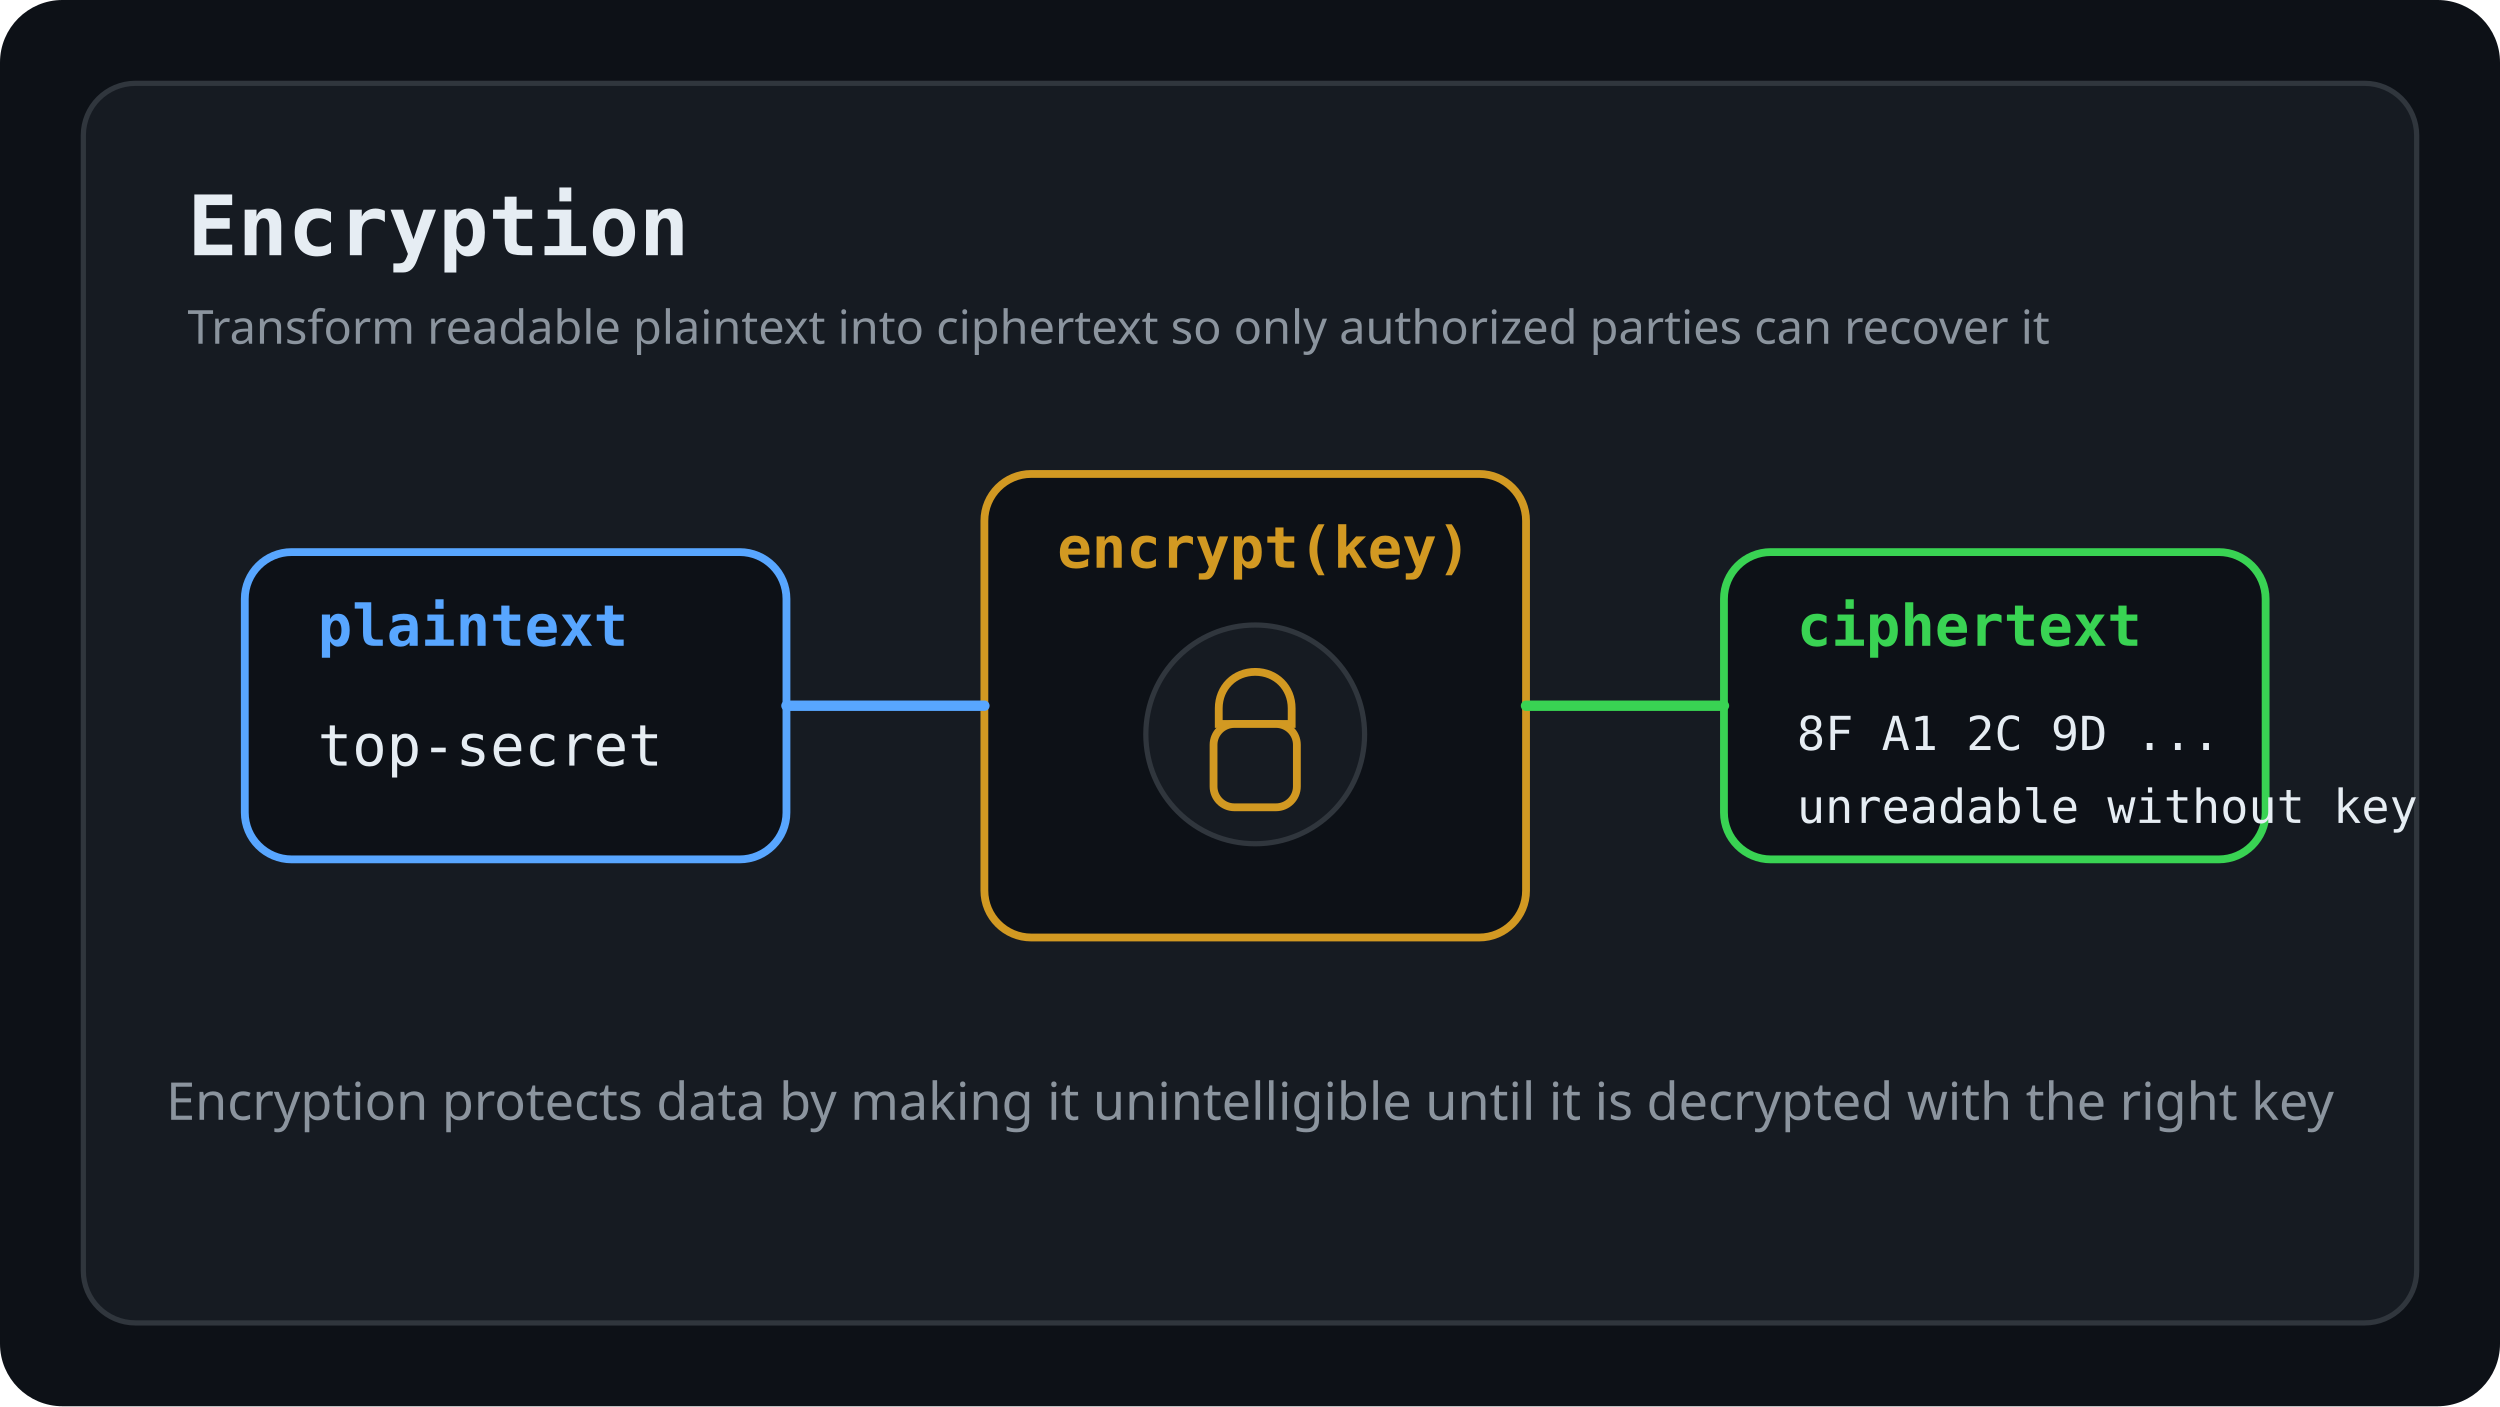
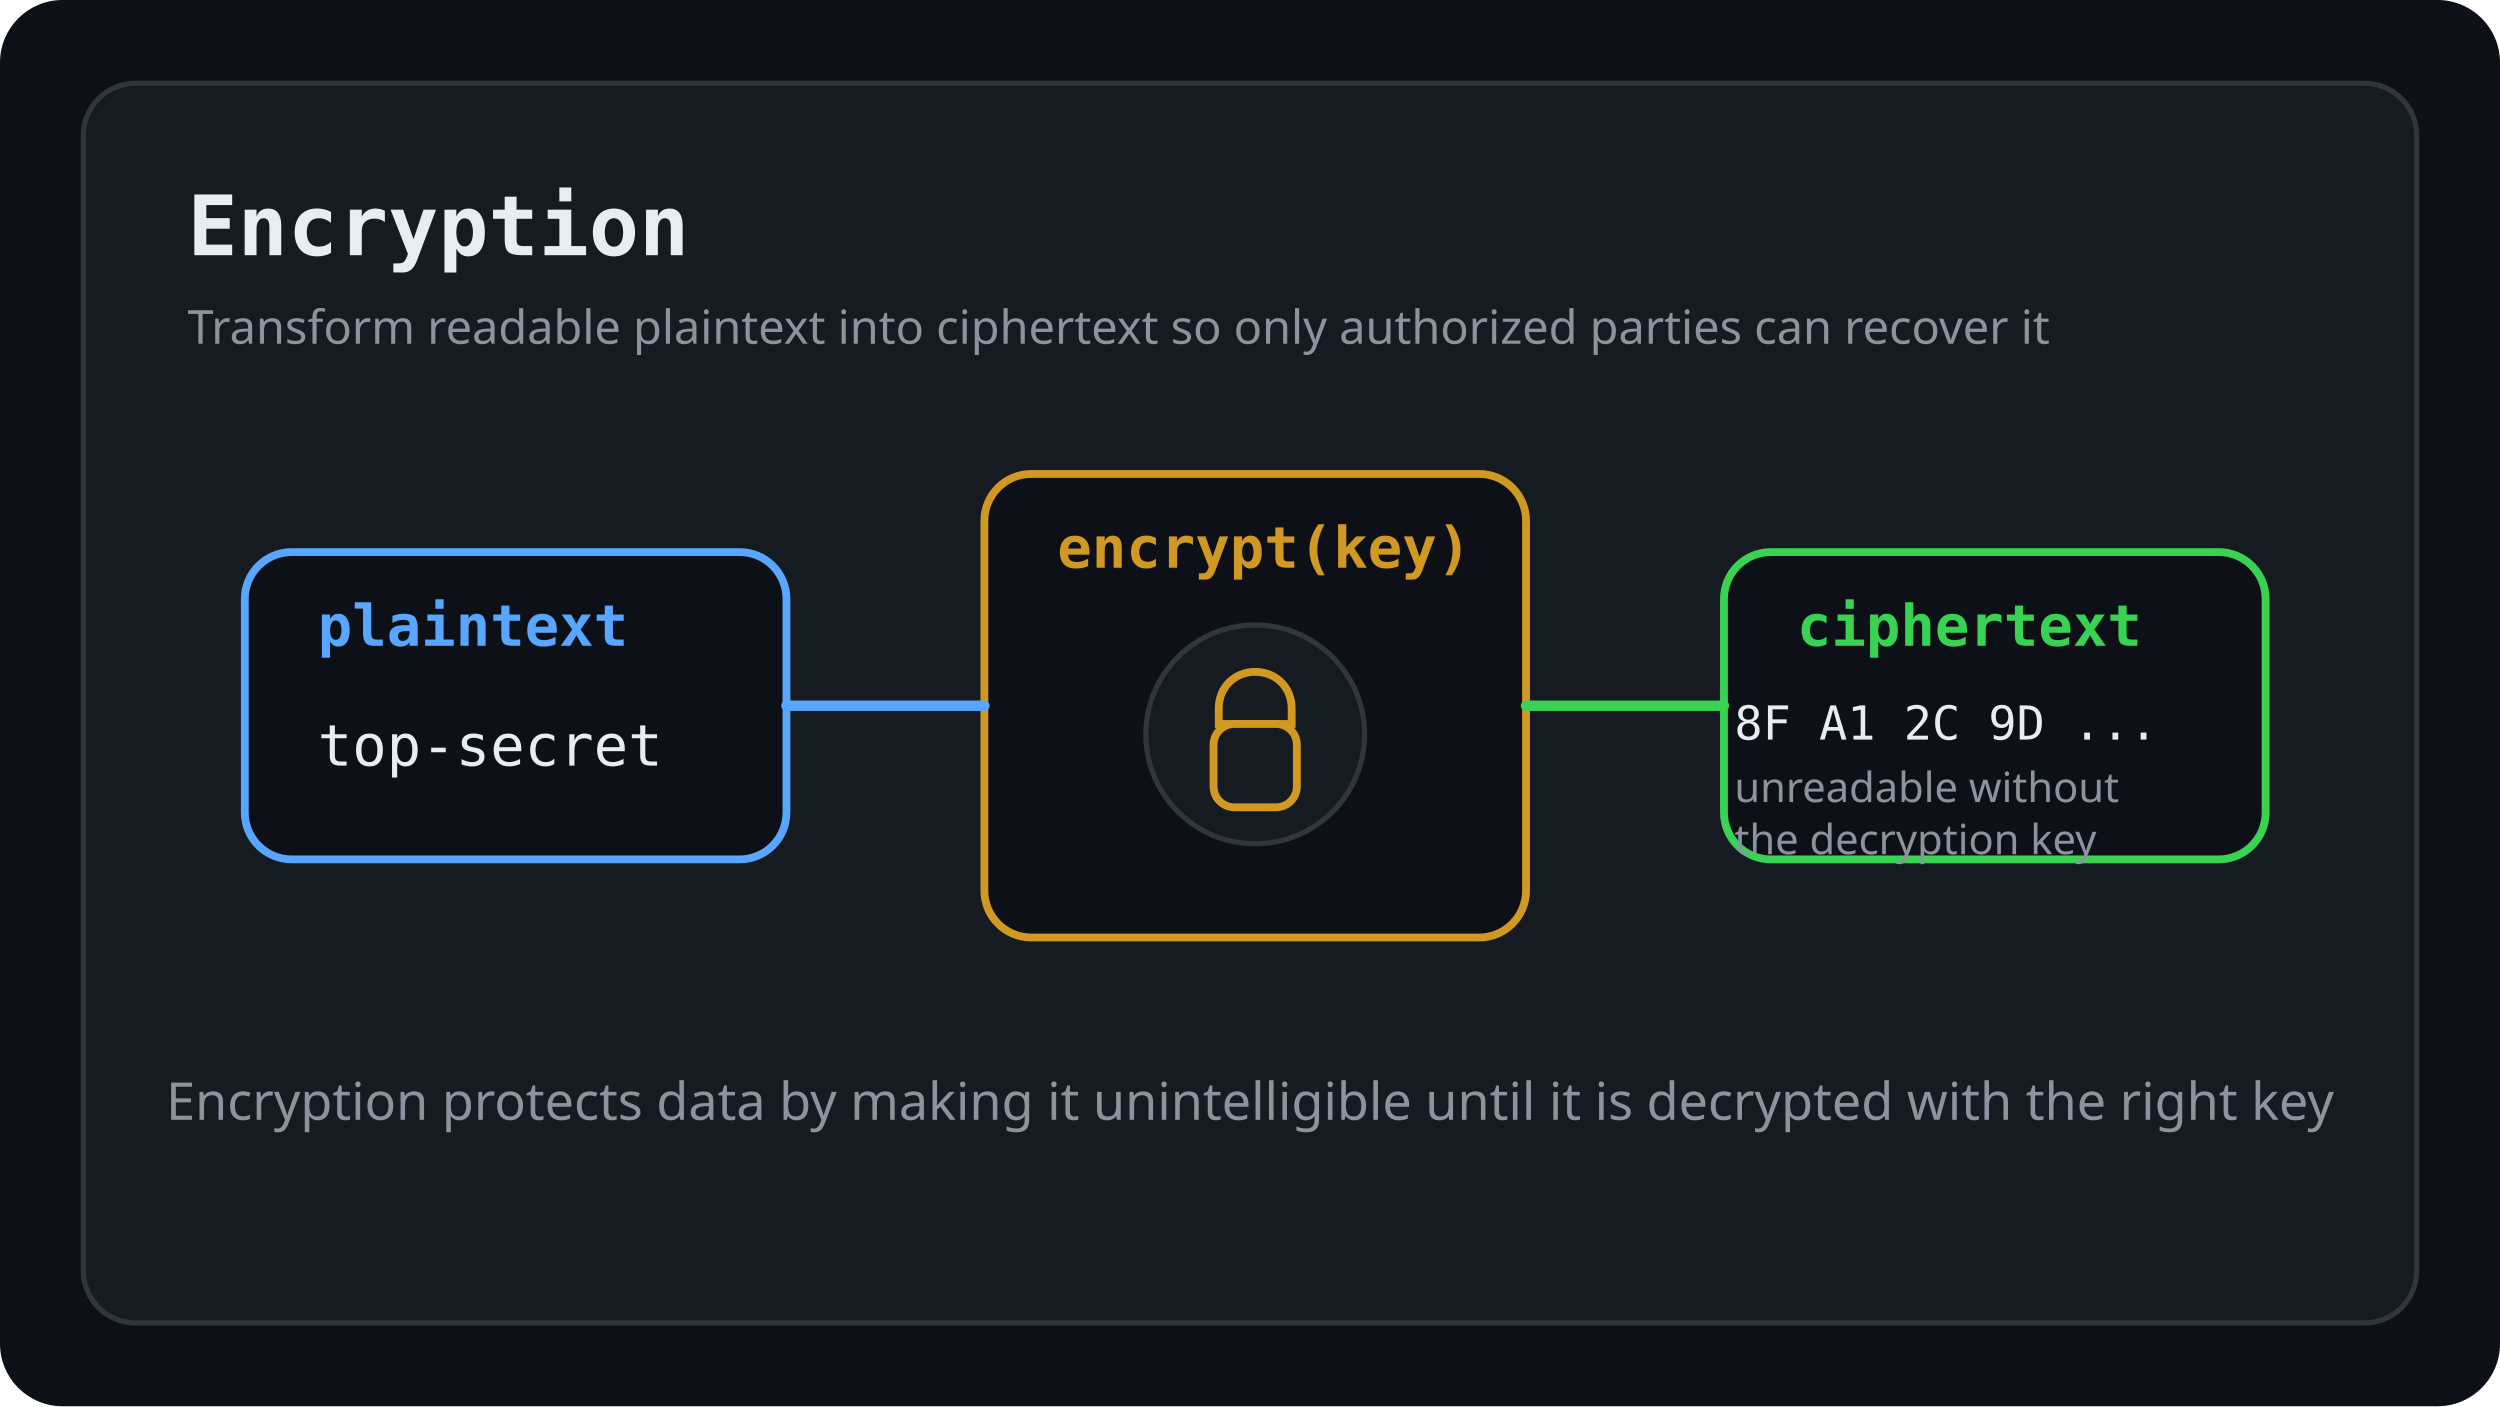
<svg xmlns="http://www.w3.org/2000/svg" width="960" height="540" viewBox="0 0 960 540" fill="none">
  <rect width="960" height="540" rx="24" fill="#0D1117" />
  <rect x="32" y="32" width="896" height="476" rx="20" fill="#161B22" stroke="#30363D" stroke-width="2" />
  <text x="72" y="98" fill="#E6EDF3" font-family="JetBrains Mono, monospace" font-size="32" font-weight="700">Encryption</text>
  <text x="72" y="132" fill="#8B949E" font-family="IBM Plex Sans, sans-serif" font-size="18">Transform readable plaintext into ciphertext so only authorized parties can recover it</text>
  <rect x="94" y="212" width="208" height="118" rx="18" fill="#0D1117" stroke="#58A6FF" stroke-width="3" />
  <text x="122" y="248" fill="#58A6FF" font-family="JetBrains Mono, monospace" font-size="22" font-weight="700">plaintext</text>
  <text x="122" y="294" fill="#E6EDF3" font-family="JetBrains Mono, monospace" font-size="22">top-secret</text>
  <rect x="378" y="182" width="208" height="178" rx="18" fill="#0D1117" stroke="#D29922" stroke-width="3" />
  <text x="406" y="218" fill="#D29922" font-family="JetBrains Mono, monospace" font-size="22" font-weight="700">encrypt(key)</text>
  <circle cx="482" cy="282" r="42" fill="#161B22" stroke="#30363D" stroke-width="2" />
  <path d="M482 258C474 258 468 264 468 272V278H496V272C496 264 490 258 482 258Z" stroke="#D29922" stroke-width="3" fill="none" />
  <rect x="466" y="278" width="32" height="32" rx="8" fill="#161B22" stroke="#D29922" stroke-width="3" />
  <rect x="662" y="212" width="208" height="118" rx="18" fill="#0D1117" stroke="#39D353" stroke-width="3" />
  <text x="690" y="248" fill="#39D353" font-family="JetBrains Mono, monospace" font-size="22" font-weight="700">ciphertext</text>
-   <text x="690" y="288" fill="#E6EDF3" font-family="JetBrains Mono, monospace" font-size="18">8F A1 2C 9D ...</text>
-   <text x="690" y="316" fill="#E6EDF3" font-family="JetBrains Mono, monospace" font-size="18">unreadable without key</text>
+   <text x="666" y="284" fill="#E6EDF3" font-family="JetBrains Mono, monospace" font-size="18">8F A1 2C 9D ...</text>
+   <text x="666" y="308" fill="#8B949E" font-family="IBM Plex Sans, sans-serif" font-size="16">unreadable without</text>
+   <text x="666" y="328" fill="#8B949E" font-family="IBM Plex Sans, sans-serif" font-size="16">the decryption key</text>
  <path d="M302 271H378" stroke="#58A6FF" stroke-width="4" stroke-linecap="round" />
  <path d="M586 271H662" stroke="#39D353" stroke-width="4" stroke-linecap="round" />
  <text x="480" y="430" text-anchor="middle" fill="#8B949E" font-family="IBM Plex Sans, sans-serif" font-size="20">Encryption protects data by making it unintelligible until it is decrypted with the right key</text>
</svg>
